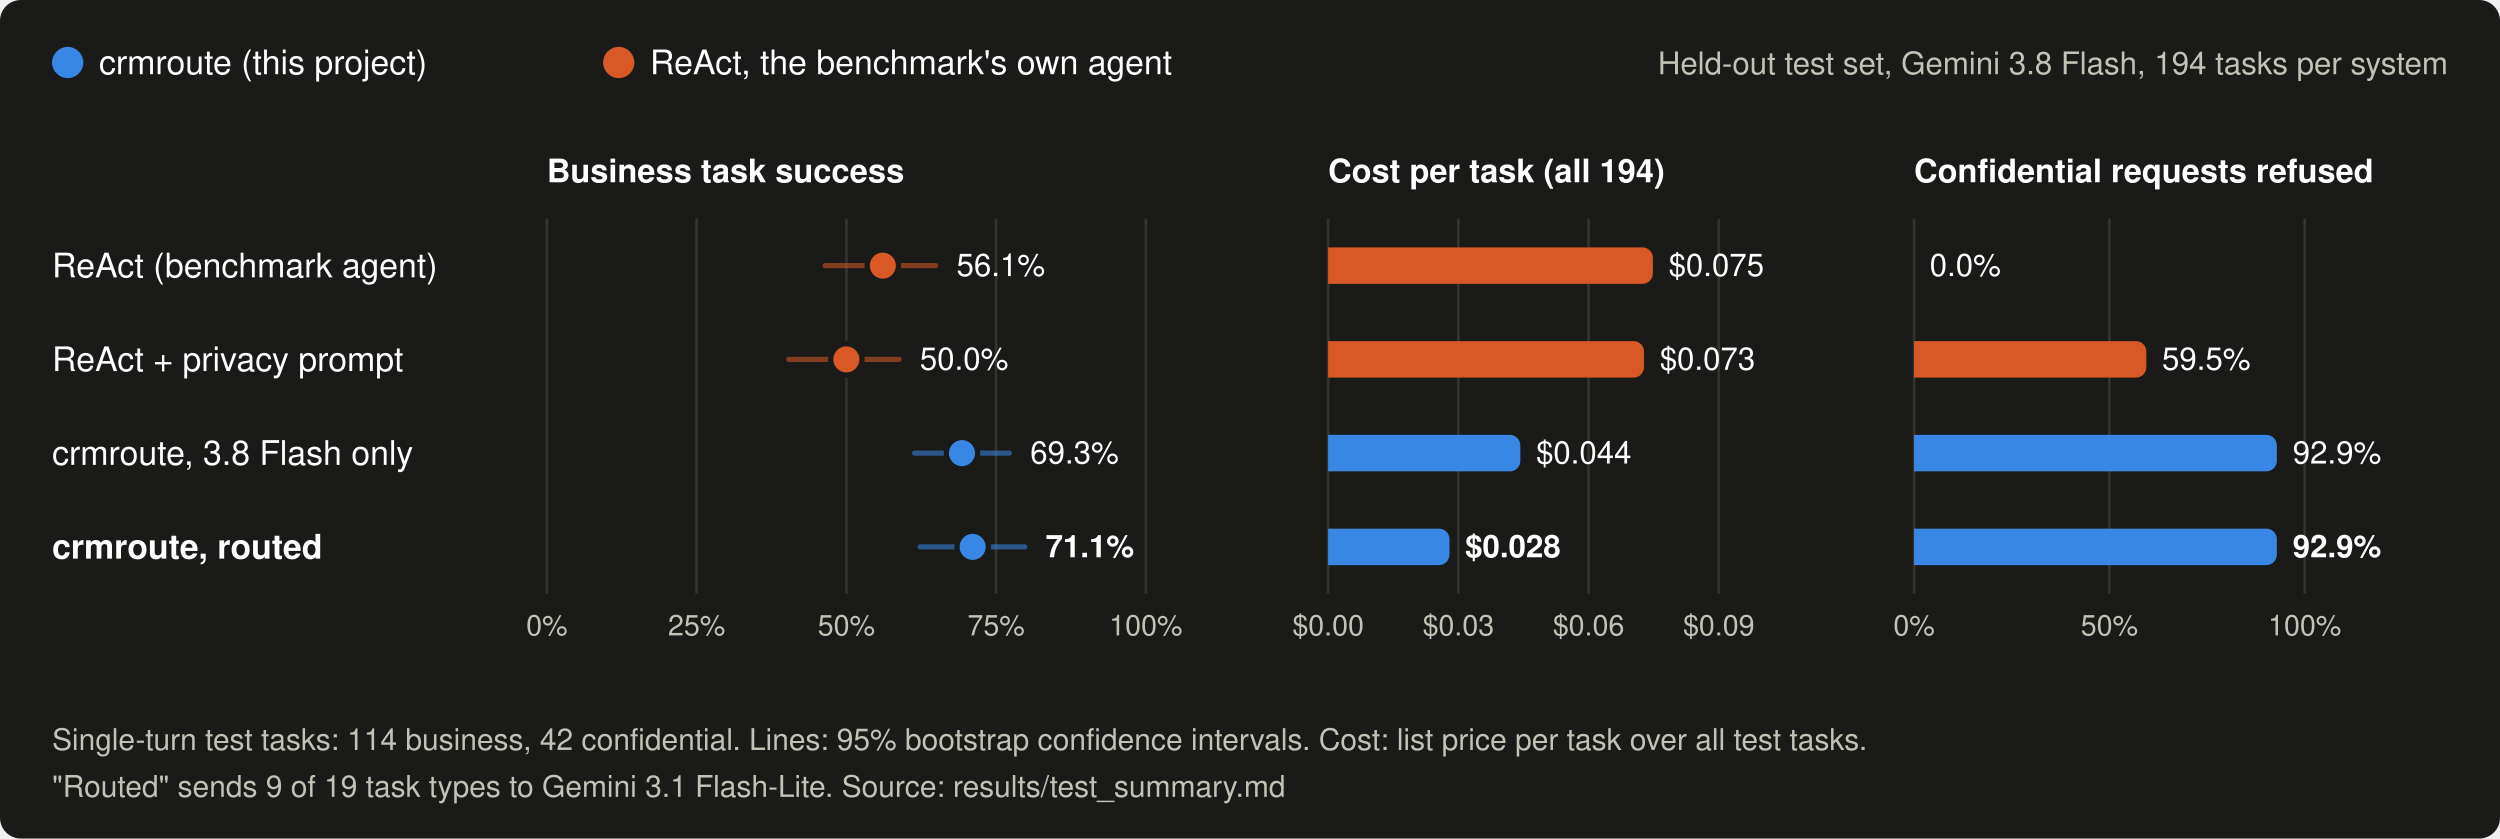
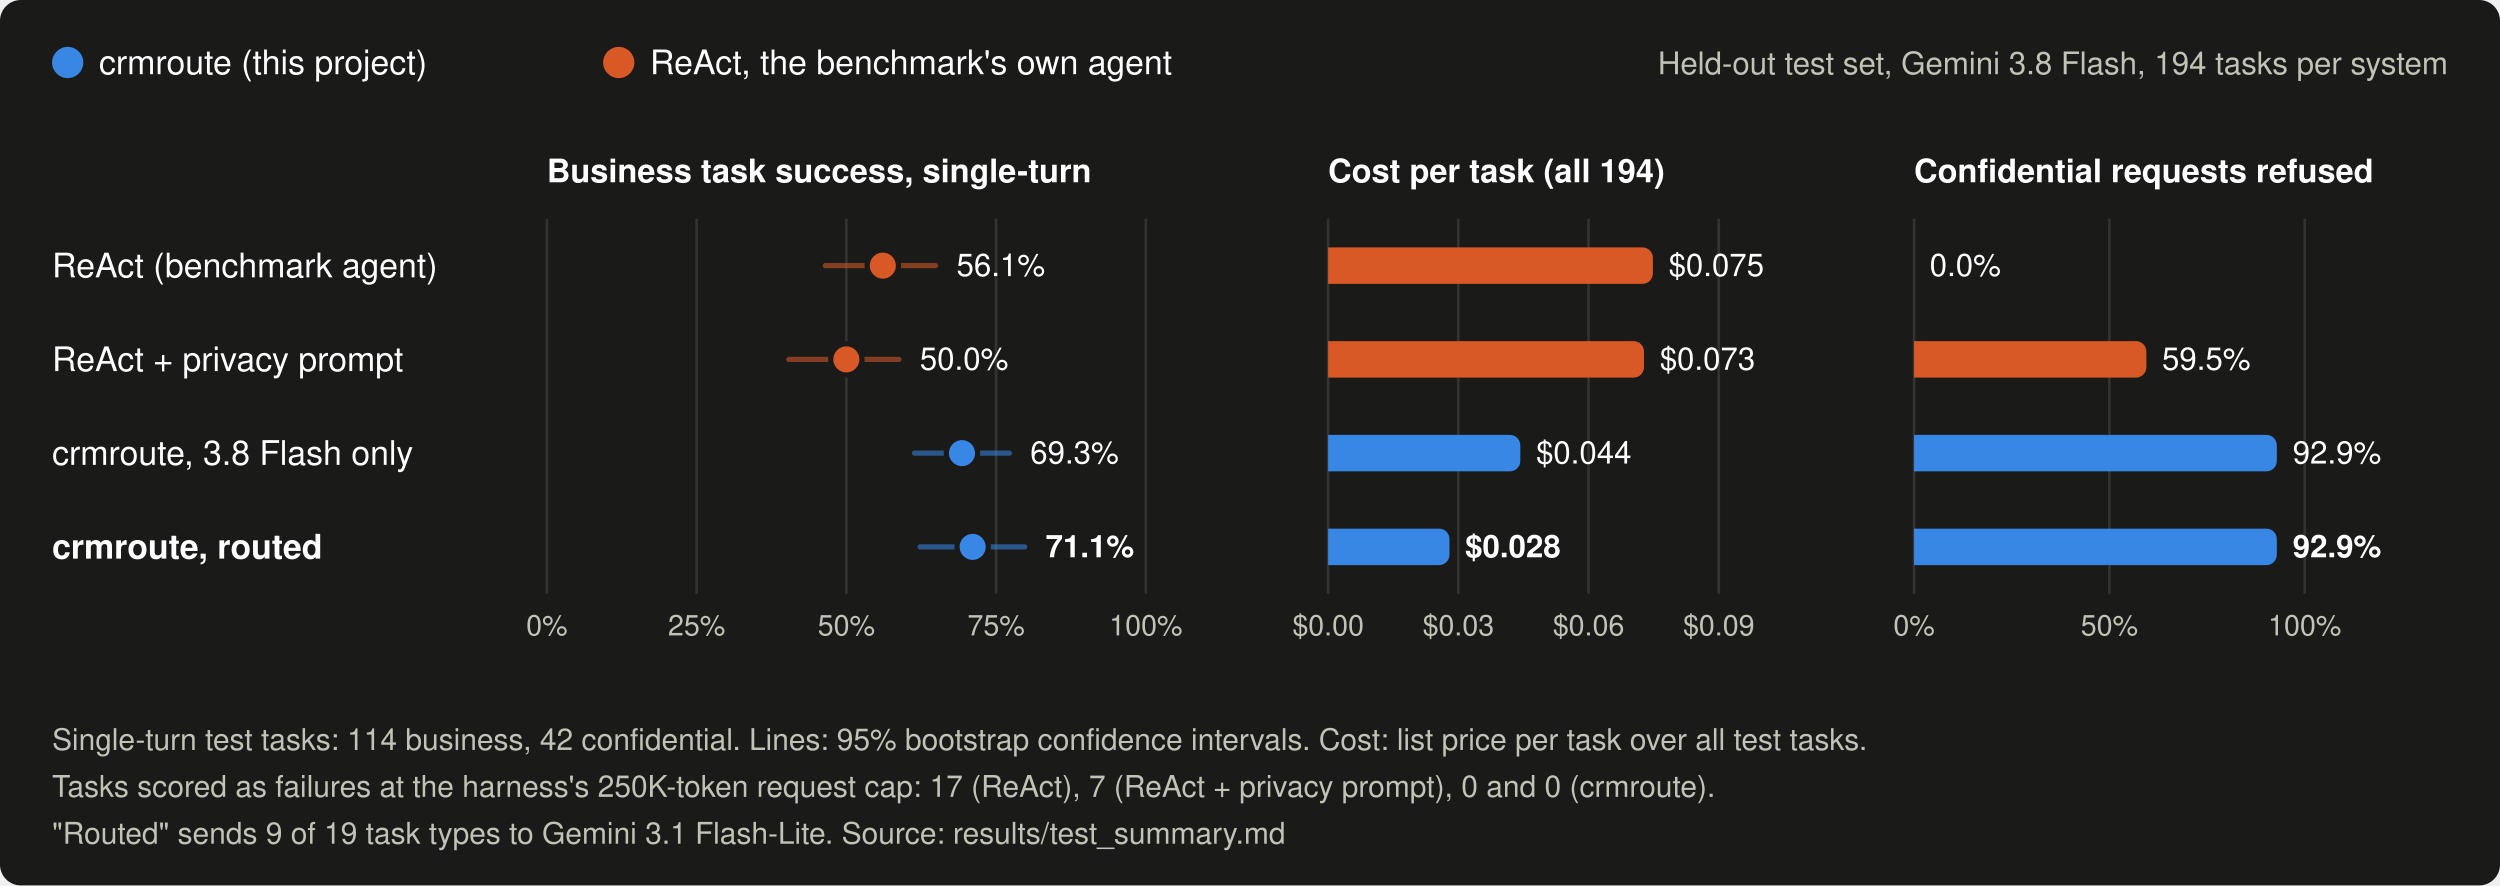
- <svg xmlns="http://www.w3.org/2000/svg" width="960" height="322" viewBox="0 0 960 322" font-family="-apple-system, 'Segoe UI', Helvetica, Arial, sans-serif" role="img" aria-labelledby="t d">
-   <rect width="960" height="322" rx="8" fill="#1a1a19" />
+ <svg xmlns="http://www.w3.org/2000/svg" width="960" height="340" viewBox="0 0 960 340" font-family="-apple-system, 'Segoe UI', Helvetica, Arial, sans-serif" role="img" aria-labelledby="t d">
+   <rect width="960" height="340" rx="8" fill="#1a1a19" />
  <circle cx="26" cy="24" r="6" fill="#3987e5" />
  <text x="38" y="28.5" font-size="13" fill="#ffffff">crmroute (this project)</text>
  <circle cx="237.6" cy="24" r="6" fill="#d95926" />
  <text x="249.6" y="28.5" font-size="13" fill="#ffffff">ReAct, the benchmark's own agent</text>
  <text x="940" y="28.5" font-size="12" text-anchor="end" fill="#c3c2b7">Held-out test set, Gemini 3.8 Flash, 194 tasks per system</text>
-   <text x="210" y="70" font-size="12.5" font-weight="600" fill="#ffffff">Business task success</text>
+   <text x="210" y="70" font-size="12.5" font-weight="600" fill="#ffffff">Business task success, single-turn</text>
  <line x1="210.0" y1="84" x2="210.0" y2="228" stroke="#33332f" stroke-width="1" />
  <text x="210.0" y="244" font-size="11" text-anchor="middle" fill="#c3c2b7">0%</text>
  <line x1="267.5" y1="84" x2="267.5" y2="228" stroke="#33332f" stroke-width="1" />
  <text x="267.5" y="244" font-size="11" text-anchor="middle" fill="#c3c2b7">25%</text>
  <line x1="325.0" y1="84" x2="325.0" y2="228" stroke="#33332f" stroke-width="1" />
  <text x="325.0" y="244" font-size="11" text-anchor="middle" fill="#c3c2b7">50%</text>
  <line x1="382.5" y1="84" x2="382.5" y2="228" stroke="#33332f" stroke-width="1" />
  <text x="382.5" y="244" font-size="11" text-anchor="middle" fill="#c3c2b7">75%</text>
  <line x1="440.0" y1="84" x2="440.0" y2="228" stroke="#33332f" stroke-width="1" />
  <text x="440.0" y="244" font-size="11" text-anchor="middle" fill="#c3c2b7">100%</text>
  <text x="510" y="70" font-size="12.5" font-weight="600" fill="#ffffff">Cost per task (all 194)</text>
  <line x1="510.0" y1="84" x2="510.0" y2="228" stroke="#33332f" stroke-width="1" />
  <text x="510.0" y="244" font-size="11" text-anchor="middle" fill="#c3c2b7">$0.00</text>
  <line x1="560.0" y1="84" x2="560.0" y2="228" stroke="#33332f" stroke-width="1" />
  <text x="560.0" y="244" font-size="11" text-anchor="middle" fill="#c3c2b7">$0.03</text>
  <line x1="610.0" y1="84" x2="610.0" y2="228" stroke="#33332f" stroke-width="1" />
  <text x="610.0" y="244" font-size="11" text-anchor="middle" fill="#c3c2b7">$0.06</text>
  <line x1="660.0" y1="84" x2="660.0" y2="228" stroke="#33332f" stroke-width="1" />
  <text x="660.0" y="244" font-size="11" text-anchor="middle" fill="#c3c2b7">$0.09</text>
  <text x="735" y="70" font-size="12.5" font-weight="600" fill="#ffffff">Confidential requests refused</text>
  <line x1="735.0" y1="84" x2="735.0" y2="228" stroke="#33332f" stroke-width="1" />
  <text x="735.0" y="244" font-size="11" text-anchor="middle" fill="#c3c2b7">0%</text>
  <line x1="810.0" y1="84" x2="810.0" y2="228" stroke="#33332f" stroke-width="1" />
  <text x="810.0" y="244" font-size="11" text-anchor="middle" fill="#c3c2b7">50%</text>
  <line x1="885.0" y1="84" x2="885.0" y2="228" stroke="#33332f" stroke-width="1" />
  <text x="885.0" y="244" font-size="11" text-anchor="middle" fill="#c3c2b7">100%</text>
  <text x="20" y="106.5" font-size="13" fill="#ffffff">ReAct (benchmark agent)</text>
  <line x1="316.9" y1="102" x2="359.3" y2="102" stroke="#d95926" stroke-width="2" stroke-linecap="round" opacity="0.55" />
  <circle cx="339.0" cy="102" r="6" fill="#d95926" stroke="#1a1a19" stroke-width="2" />
  <text x="367.3" y="106" font-size="12" fill="#ffffff">56.1%</text>
  <path d="M510.0,95.0 h120.7 a4.0,4.0 0 0 1 4.0,4.0 v6.0 a4.0,4.0 0 0 1 -4.0,4.0 h-120.7 z" fill="#d95926" />
  <text x="640.7" y="106" font-size="12" fill="#ffffff">$0.075</text>
  <text x="741.0" y="106" font-size="12" fill="#ffffff">0.0%</text>
  <text x="20" y="142.5" font-size="13" fill="#ffffff">ReAct + privacy prompt</text>
  <line x1="302.9" y1="138" x2="345.2" y2="138" stroke="#d95926" stroke-width="2" stroke-linecap="round" opacity="0.55" />
  <circle cx="325.0" cy="138" r="6" fill="#d95926" stroke="#1a1a19" stroke-width="2" />
  <text x="353.2" y="142" font-size="12" fill="#ffffff">50.0%</text>
  <path d="M510.0,131.0 h117.3 a4.0,4.0 0 0 1 4.0,4.0 v6.0 a4.0,4.0 0 0 1 -4.0,4.0 h-117.3 z" fill="#d95926" />
  <text x="637.3" y="142" font-size="12" fill="#ffffff">$0.073</text>
  <path d="M735.0,131.0 h85.2 a4.0,4.0 0 0 1 4.0,4.0 v6.0 a4.0,4.0 0 0 1 -4.0,4.0 h-85.2 z" fill="#d95926" />
  <text x="830.2" y="142" font-size="12" fill="#ffffff">59.5%</text>
  <text x="20" y="178.5" font-size="13" fill="#ffffff">crmroute, 3.8 Flash only</text>
  <line x1="351.2" y1="174" x2="387.6" y2="174" stroke="#3987e5" stroke-width="2" stroke-linecap="round" opacity="0.55" />
  <circle cx="369.4" cy="174" r="6" fill="#3987e5" stroke="#1a1a19" stroke-width="2" />
  <text x="395.6" y="178" font-size="12" fill="#ffffff">69.3%</text>
  <path d="M510.0,167.0 h69.8 a4.0,4.0 0 0 1 4.0,4.0 v6.0 a4.0,4.0 0 0 1 -4.0,4.0 h-69.8 z" fill="#3987e5" />
  <text x="589.8" y="178" font-size="12" fill="#ffffff">$0.044</text>
  <path d="M735.0,167.0 h135.3 a4.0,4.0 0 0 1 4.0,4.0 v6.0 a4.0,4.0 0 0 1 -4.0,4.0 h-135.3 z" fill="#3987e5" />
  <text x="880.4" y="178" font-size="12" fill="#ffffff">92.9%</text>
  <text x="20" y="214.5" font-size="13" font-weight="600" fill="#ffffff">crmroute, routed</text>
  <line x1="353.3" y1="210" x2="393.5" y2="210" stroke="#3987e5" stroke-width="2" stroke-linecap="round" opacity="0.55" />
  <circle cx="373.5" cy="210" r="6" fill="#3987e5" stroke="#1a1a19" stroke-width="2" />
  <text x="401.5" y="214" font-size="12" font-weight="600" fill="#ffffff">71.1%</text>
  <path d="M510.0,203.0 h42.6 a4.0,4.0 0 0 1 4.0,4.0 v6.0 a4.0,4.0 0 0 1 -4.0,4.0 h-42.6 z" fill="#3987e5" />
  <text x="562.6" y="214" font-size="12" font-weight="600" fill="#ffffff">$0.028</text>
  <path d="M735.0,203.0 h135.3 a4.0,4.0 0 0 1 4.0,4.0 v6.0 a4.0,4.0 0 0 1 -4.0,4.0 h-135.3 z" fill="#3987e5" />
  <text x="880.4" y="214" font-size="12" font-weight="600" fill="#ffffff">92.9%</text>
  <text x="20" y="288" font-size="11.5" fill="#c3c2b7">Single-turn test tasks: 114 business, 42 confidential. Lines: 95% bootstrap confidence intervals. Cost: list price per task over all test tasks.</text>
-   <text x="20" y="306" font-size="11.5" fill="#c3c2b7">"Routed" sends 9 of 19 task types to Gemini 3.1 Flash-Lite. Source: results/test_summary.md</text>
+   <text x="20" y="306" font-size="11.5" fill="#c3c2b7">Tasks scored as failures at the harness's 250K-token request cap: 17 (ReAct), 7 (ReAct + privacy prompt), 0 and 0 (crmroute).</text>
+   <text x="20" y="324" font-size="11.5" fill="#c3c2b7">"Routed" sends 9 of 19 task types to Gemini 3.1 Flash-Lite. Source: results/test_summary.md</text>
</svg>
